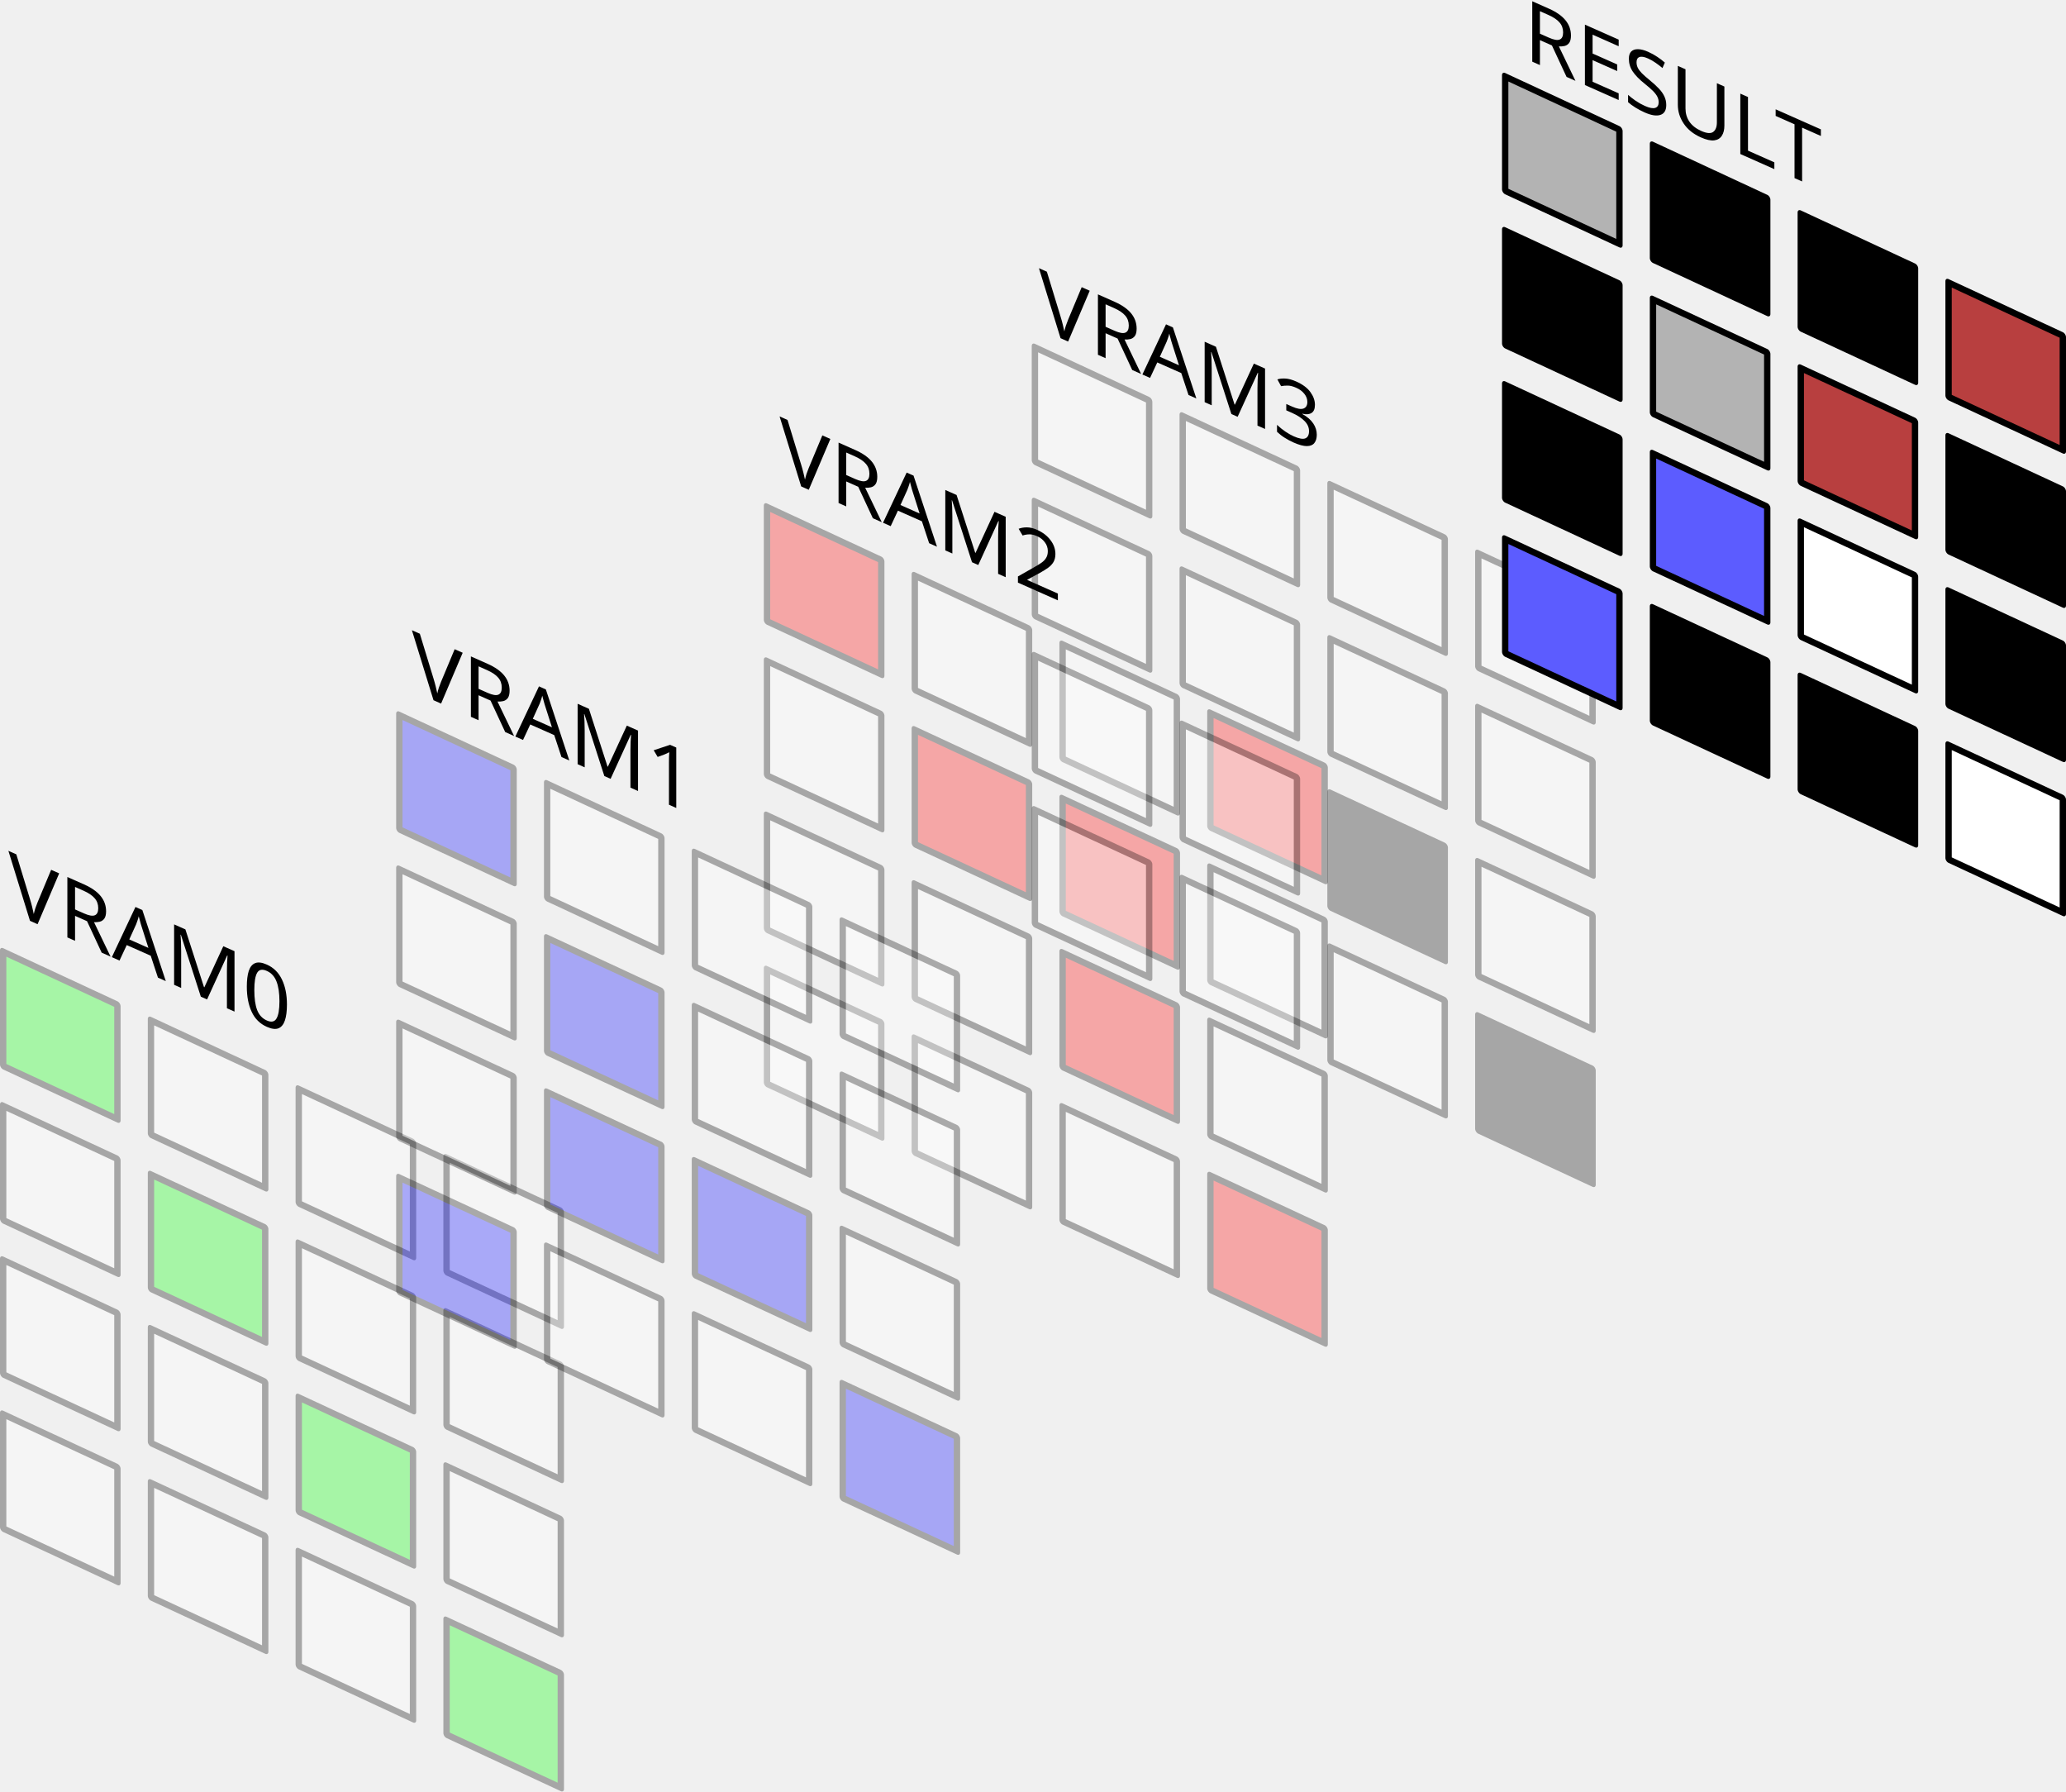
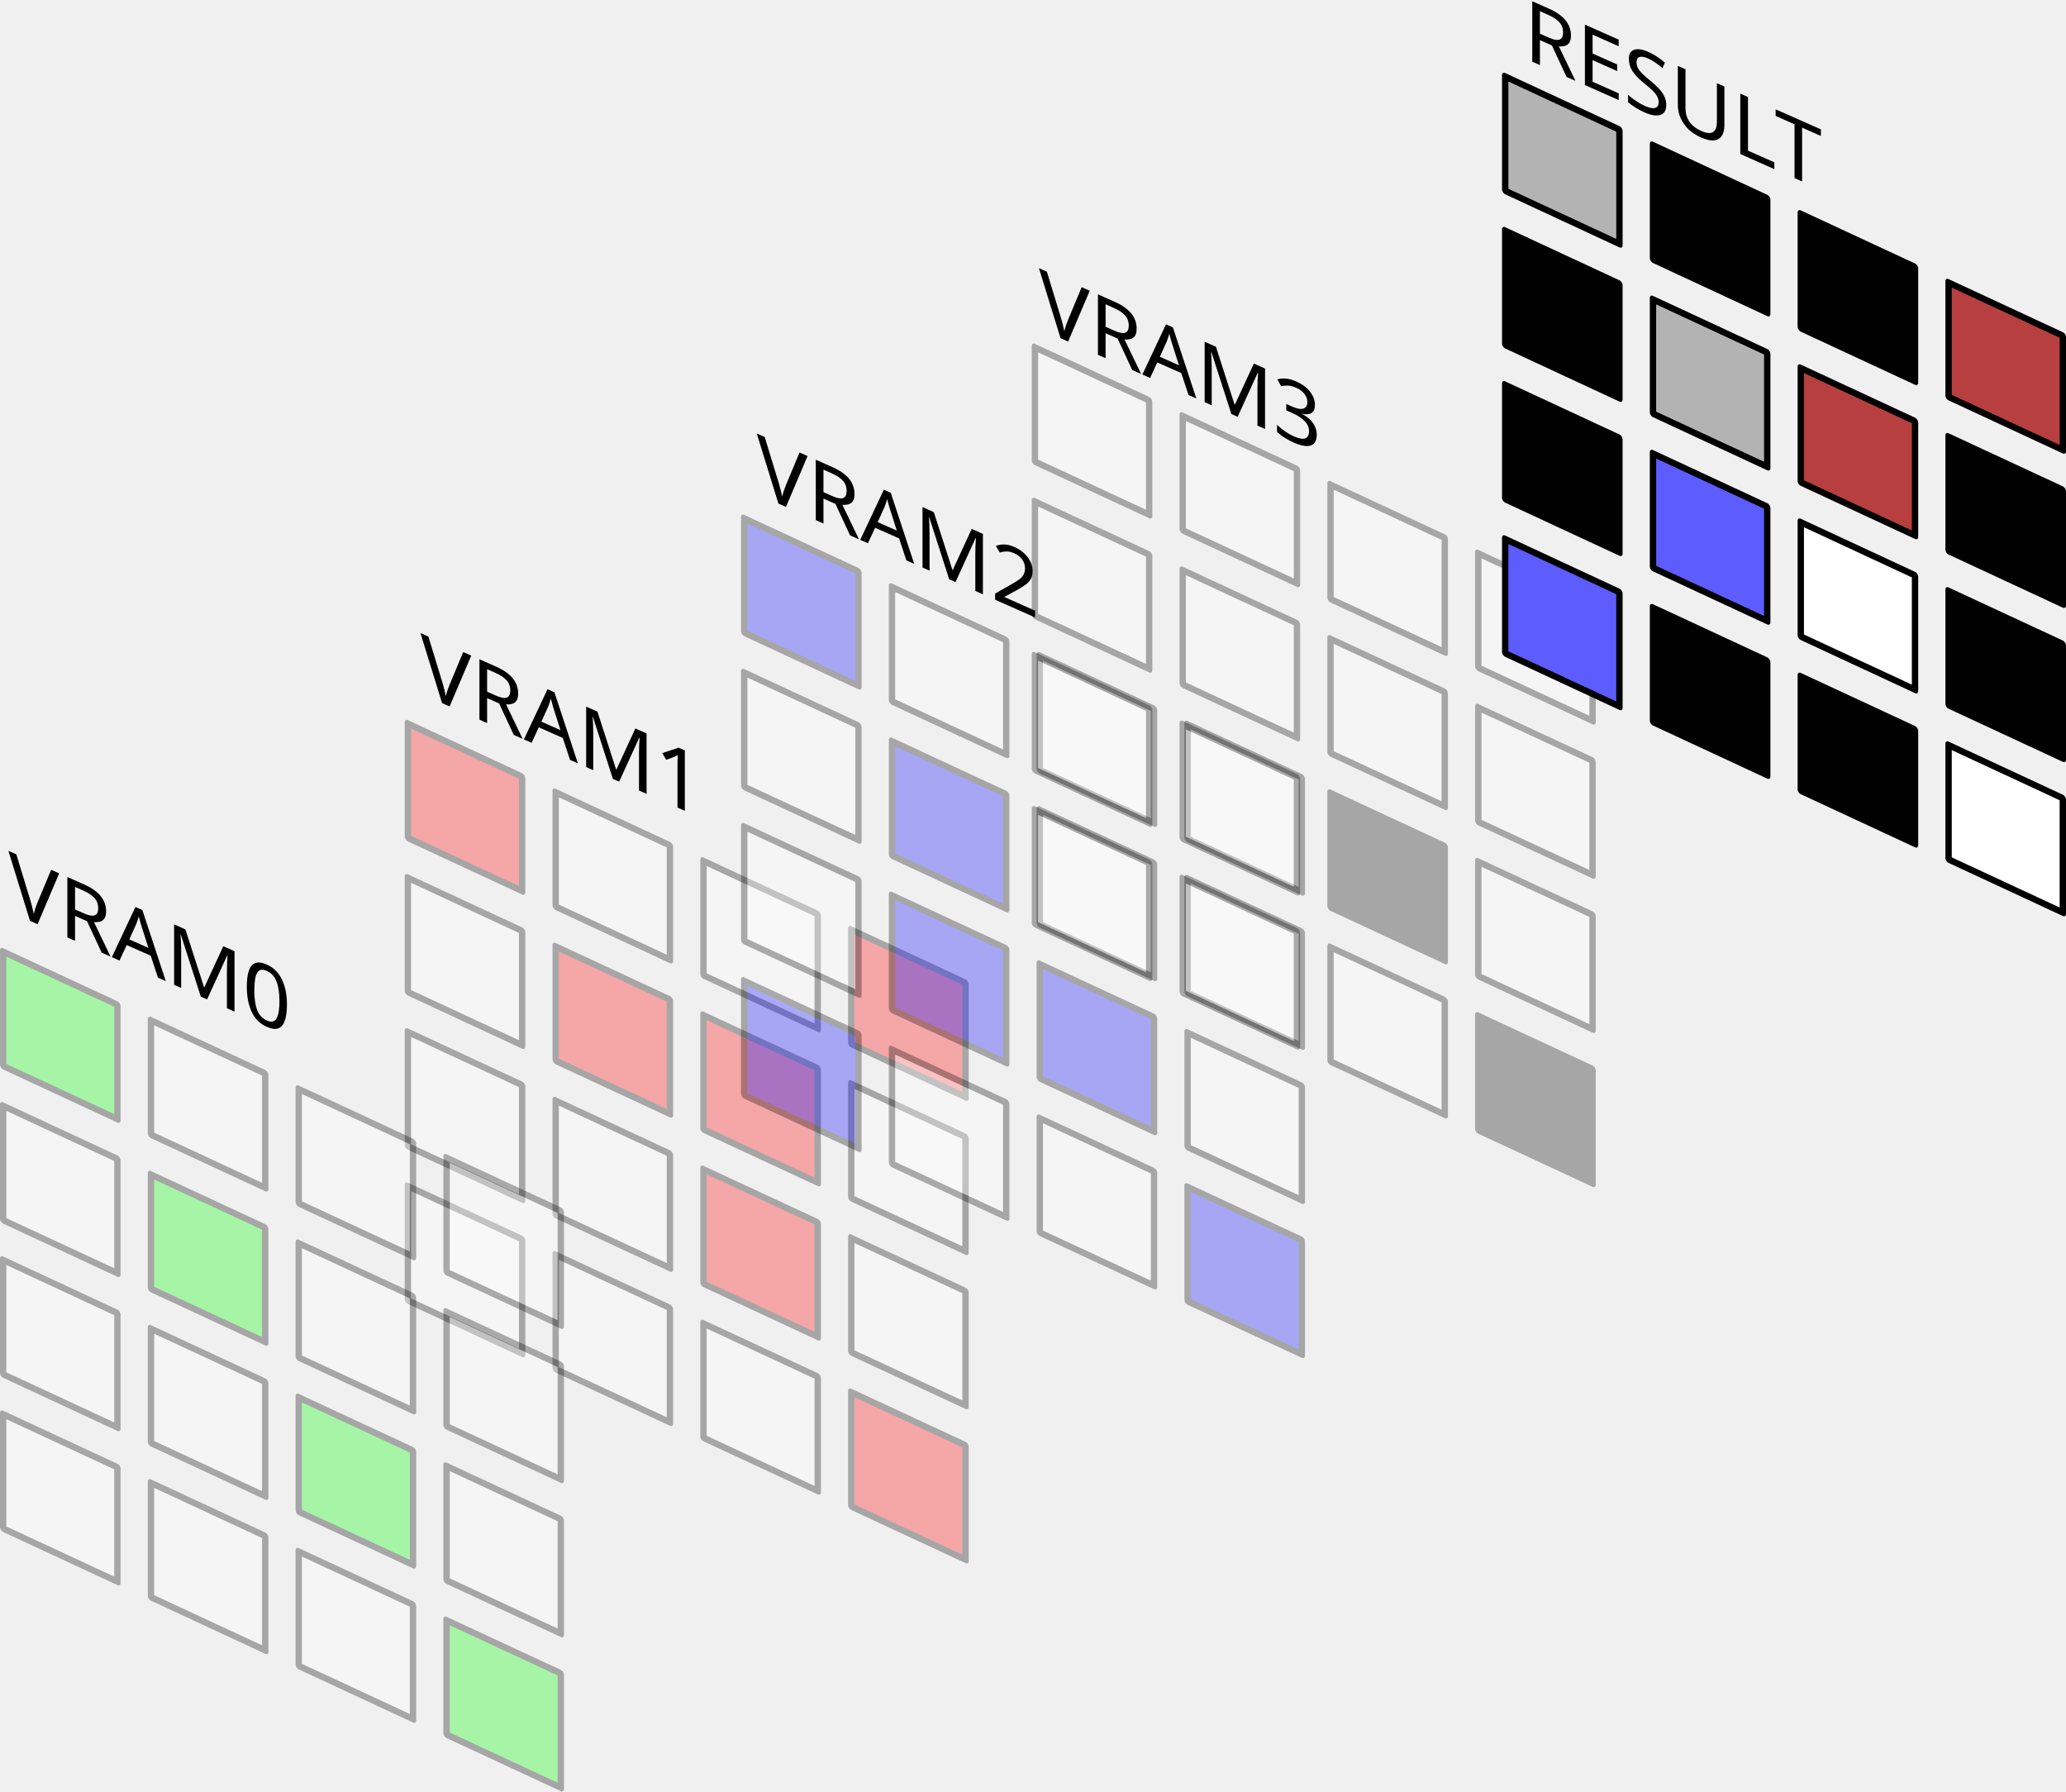
<svg xmlns="http://www.w3.org/2000/svg" width="103.327mm" height="89.578mm" viewBox="0 0 366.119 317.402" id="svg4459" version="1.1">
  <defs id="defs4461" />
  <g id="layer1" transform="translate(-161.1501,-243.4982)">
-     <g id="g5510" style="opacity:0.309;fill:#ffffff;stroke:#000000" transform="translate(-25.25381,42.93149)">
+     <g id="g5510" style="opacity:0.309;fill:#ffffff;stroke:#000000" transform="translate(-88.89342,81.31728)">
      <rect transform="matrix(0.9068757,0.4213981,0,1,0,0)" y="140.617" x="355.425" height="20.246" width="22.325" id="rect4136-5" style="opacity:1;fill:#ff0000;fill-opacity:1;stroke:#000000;stroke-width:1.24;stroke-linecap:square;stroke-linejoin:round;stroke-miterlimit:4;stroke-dasharray:none;stroke-dashoffset:0;stroke-opacity:1" />
      <rect transform="matrix(0.9068757,0.4213981,0,1,0,0)" y="140.617" x="384.306" height="20.246" width="22.325" id="rect4136-3-03" style="opacity:1;fill:#ffffff;fill-opacity:1;stroke:#000000;stroke-width:1.24;stroke-linecap:square;stroke-linejoin:round;stroke-miterlimit:4;stroke-dasharray:none;stroke-dashoffset:0;stroke-opacity:1" />
      <rect transform="matrix(0.9068757,0.4213981,0,1,0,0)" y="140.617" x="413.186" height="20.246" width="22.325" id="rect4136-6-6" style="opacity:1;fill:#ffffff;fill-opacity:1;stroke:#000000;stroke-width:1.24;stroke-linecap:square;stroke-linejoin:round;stroke-miterlimit:4;stroke-dasharray:none;stroke-dashoffset:0;stroke-opacity:1" />
      <rect transform="matrix(0.9068757,0.4213981,0,1,0,0)" y="140.617" x="442.067" height="20.246" width="22.325" id="rect4136-7-1" style="opacity:1;fill:#ff0000;fill-opacity:1;stroke:#000000;stroke-width:1.24;stroke-linecap:square;stroke-linejoin:round;stroke-miterlimit:4;stroke-dasharray:none;stroke-dashoffset:0;stroke-opacity:1" />
      <rect transform="matrix(0.9068757,0.4213981,0,1,0,0)" y="167.933" x="355.425" height="20.246" width="22.325" id="rect4136-9-3" style="opacity:1;fill:#ffffff;fill-opacity:1;stroke:#000000;stroke-width:1.24;stroke-linecap:square;stroke-linejoin:round;stroke-miterlimit:4;stroke-dasharray:none;stroke-dashoffset:0;stroke-opacity:1" />
      <rect transform="matrix(0.9068757,0.4213981,0,1,0,0)" y="167.933" x="384.306" height="20.246" width="22.325" id="rect4136-3-1-2" style="opacity:1;fill:#ff0000;fill-opacity:1;stroke:#000000;stroke-width:1.24;stroke-linecap:square;stroke-linejoin:round;stroke-miterlimit:4;stroke-dasharray:none;stroke-dashoffset:0;stroke-opacity:1" />
      <rect transform="matrix(0.9068757,0.4213981,0,1,0,0)" y="167.933" x="413.186" height="20.246" width="22.325" id="rect4136-6-2-0" style="opacity:1;fill:#ff0000;fill-opacity:1;stroke:#000000;stroke-width:1.24;stroke-linecap:square;stroke-linejoin:round;stroke-miterlimit:4;stroke-dasharray:none;stroke-dashoffset:0;stroke-opacity:1" />
      <rect transform="matrix(0.9068757,0.4213981,0,1,0,0)" y="167.933" x="442.067" height="20.246" width="22.325" id="rect4136-7-7-6" style="opacity:1;fill:#ffffff;fill-opacity:1;stroke:#000000;stroke-width:1.24;stroke-linecap:square;stroke-linejoin:round;stroke-miterlimit:4;stroke-dasharray:none;stroke-dashoffset:0;stroke-opacity:1" />
      <rect transform="matrix(0.9068757,0.4213981,0,1,0,0)" y="195.249" x="355.425" height="20.246" width="22.325" id="rect4136-9-9-5" style="opacity:1;fill:#ffffff;fill-opacity:1;stroke:#000000;stroke-width:1.24;stroke-linecap:square;stroke-linejoin:round;stroke-miterlimit:4;stroke-dasharray:none;stroke-dashoffset:0;stroke-opacity:1" />
      <rect transform="matrix(0.9068757,0.4213981,0,1,0,0)" y="195.249" x="384.306" height="20.246" width="22.325" id="rect4136-3-1-3-5" style="opacity:1;fill:#ffffff;fill-opacity:1;stroke:#000000;stroke-width:1.24;stroke-linecap:square;stroke-linejoin:round;stroke-miterlimit:4;stroke-dasharray:none;stroke-dashoffset:0;stroke-opacity:1" />
      <rect transform="matrix(0.9068757,0.4213981,0,1,0,0)" y="195.249" x="413.186" height="20.246" width="22.325" id="rect4136-6-2-6-4" style="opacity:1;fill:#ff0000;fill-opacity:1;stroke:#000000;stroke-width:1.24;stroke-linecap:square;stroke-linejoin:round;stroke-miterlimit:4;stroke-dasharray:none;stroke-dashoffset:0;stroke-opacity:1" />
      <rect transform="matrix(0.9068757,0.4213981,0,1,0,0)" y="195.249" x="442.067" height="20.246" width="22.325" id="rect4136-7-7-0-7" style="opacity:1;fill:#ffffff;fill-opacity:1;stroke:#000000;stroke-width:1.24;stroke-linecap:square;stroke-linejoin:round;stroke-miterlimit:4;stroke-dasharray:none;stroke-dashoffset:0;stroke-opacity:1" />
      <rect transform="matrix(0.9068757,0.4213981,0,1,0,0)" y="222.564" x="355.425" height="20.246" width="22.325" id="rect4136-9-2-5" style="opacity:1;fill:#ffffff;fill-opacity:1;stroke:#000000;stroke-width:1.24;stroke-linecap:square;stroke-linejoin:round;stroke-miterlimit:4;stroke-dasharray:none;stroke-dashoffset:0;stroke-opacity:1" />
      <rect transform="matrix(0.9068757,0.4213981,0,1,0,0)" y="222.564" x="384.306" height="20.246" width="22.325" id="rect4136-3-1-6-6" style="opacity:1;fill:#ffffff;fill-opacity:1;stroke:#000000;stroke-width:1.24;stroke-linecap:square;stroke-linejoin:round;stroke-miterlimit:4;stroke-dasharray:none;stroke-dashoffset:0;stroke-opacity:1" />
      <rect transform="matrix(0.9068757,0.4213981,0,1,0,0)" y="222.564" x="413.186" height="20.246" width="22.325" id="rect4136-6-2-1-9" style="opacity:1;fill:#ffffff;fill-opacity:1;stroke:#000000;stroke-width:1.24;stroke-linecap:square;stroke-linejoin:round;stroke-miterlimit:4;stroke-dasharray:none;stroke-dashoffset:0;stroke-opacity:1" />
      <rect transform="matrix(0.9068757,0.4213981,0,1,0,0)" y="222.564" x="442.067" height="20.246" width="22.325" id="rect4136-7-7-8-3" style="opacity:1;fill:#ff0000;fill-opacity:1;stroke:#000000;stroke-width:1.24;stroke-linecap:square;stroke-linejoin:round;stroke-miterlimit:4;stroke-dasharray:none;stroke-dashoffset:0;stroke-opacity:1" />
    </g>
    <g id="g5510-1" style="opacity:0.309;fill:#ffffff;stroke:#000000" transform="translate(-160.6143,121.7234)">
      <rect transform="matrix(0.9068757,0.4213981,0,1,0,0)" y="140.617" x="355.425" height="20.246" width="22.325" id="rect4136-5-1" style="opacity:1;fill:#00ff00;fill-opacity:1;stroke:#000000;stroke-width:1.24;stroke-linecap:square;stroke-linejoin:round;stroke-miterlimit:4;stroke-dasharray:none;stroke-dashoffset:0;stroke-opacity:1" />
      <rect transform="matrix(0.9068757,0.4213981,0,1,0,0)" y="140.617" x="384.306" height="20.246" width="22.325" id="rect4136-3-03-5" style="opacity:1;fill:#ffffff;fill-opacity:1;stroke:#000000;stroke-width:1.24;stroke-linecap:square;stroke-linejoin:round;stroke-miterlimit:4;stroke-dasharray:none;stroke-dashoffset:0;stroke-opacity:1" />
      <rect transform="matrix(0.9068757,0.4213981,0,1,0,0)" y="140.617" x="413.186" height="20.246" width="22.325" id="rect4136-6-6-9" style="opacity:1;fill:#ffffff;fill-opacity:1;stroke:#000000;stroke-width:1.24;stroke-linecap:square;stroke-linejoin:round;stroke-miterlimit:4;stroke-dasharray:none;stroke-dashoffset:0;stroke-opacity:1" />
      <rect transform="matrix(0.9068757,0.4213981,0,1,0,0)" y="140.617" x="442.067" height="20.246" width="22.325" id="rect4136-7-1-8" style="opacity:1;fill:#ffffff;fill-opacity:1;stroke:#000000;stroke-width:1.24;stroke-linecap:square;stroke-linejoin:round;stroke-miterlimit:4;stroke-dasharray:none;stroke-dashoffset:0;stroke-opacity:1" />
      <rect transform="matrix(0.9068757,0.4213981,0,1,0,0)" y="167.933" x="355.425" height="20.246" width="22.325" id="rect4136-9-3-4" style="opacity:1;fill:#ffffff;fill-opacity:1;stroke:#000000;stroke-width:1.24;stroke-linecap:square;stroke-linejoin:round;stroke-miterlimit:4;stroke-dasharray:none;stroke-dashoffset:0;stroke-opacity:1" />
      <rect transform="matrix(0.9068757,0.4213981,0,1,0,0)" y="167.933" x="384.306" height="20.246" width="22.325" id="rect4136-3-1-2-8" style="opacity:1;fill:#00ff00;fill-opacity:1;stroke:#000000;stroke-width:1.24;stroke-linecap:square;stroke-linejoin:round;stroke-miterlimit:4;stroke-dasharray:none;stroke-dashoffset:0;stroke-opacity:1" />
      <rect transform="matrix(0.9068757,0.4213981,0,1,0,0)" y="167.933" x="413.186" height="20.246" width="22.325" id="rect4136-6-2-0-1" style="opacity:1;fill:#ffffff;fill-opacity:1;stroke:#000000;stroke-width:1.24;stroke-linecap:square;stroke-linejoin:round;stroke-miterlimit:4;stroke-dasharray:none;stroke-dashoffset:0;stroke-opacity:1" />
      <rect transform="matrix(0.9068757,0.4213981,0,1,0,0)" y="167.933" x="442.067" height="20.246" width="22.325" id="rect4136-7-7-6-0" style="opacity:1;fill:#ffffff;fill-opacity:1;stroke:#000000;stroke-width:1.24;stroke-linecap:square;stroke-linejoin:round;stroke-miterlimit:4;stroke-dasharray:none;stroke-dashoffset:0;stroke-opacity:1" />
      <rect transform="matrix(0.9068757,0.4213981,0,1,0,0)" y="195.249" x="355.425" height="20.246" width="22.325" id="rect4136-9-9-5-3" style="opacity:1;fill:#ffffff;fill-opacity:1;stroke:#000000;stroke-width:1.24;stroke-linecap:square;stroke-linejoin:round;stroke-miterlimit:4;stroke-dasharray:none;stroke-dashoffset:0;stroke-opacity:1" />
      <rect transform="matrix(0.9068757,0.4213981,0,1,0,0)" y="195.249" x="384.306" height="20.246" width="22.325" id="rect4136-3-1-3-5-0" style="opacity:1;fill:#ffffff;fill-opacity:1;stroke:#000000;stroke-width:1.24;stroke-linecap:square;stroke-linejoin:round;stroke-miterlimit:4;stroke-dasharray:none;stroke-dashoffset:0;stroke-opacity:1" />
      <rect transform="matrix(0.9068757,0.4213981,0,1,0,0)" y="195.249" x="413.186" height="20.246" width="22.325" id="rect4136-6-2-6-4-4" style="opacity:1;fill:#00ff00;fill-opacity:1;stroke:#000000;stroke-width:1.24;stroke-linecap:square;stroke-linejoin:round;stroke-miterlimit:4;stroke-dasharray:none;stroke-dashoffset:0;stroke-opacity:1" />
      <rect transform="matrix(0.9068757,0.4213981,0,1,0,0)" y="195.249" x="442.067" height="20.246" width="22.325" id="rect4136-7-7-0-7-4" style="opacity:1;fill:#ffffff;fill-opacity:1;stroke:#000000;stroke-width:1.24;stroke-linecap:square;stroke-linejoin:round;stroke-miterlimit:4;stroke-dasharray:none;stroke-dashoffset:0;stroke-opacity:1" />
      <rect transform="matrix(0.9068757,0.4213981,0,1,0,0)" y="222.564" x="355.425" height="20.246" width="22.325" id="rect4136-9-2-5-4" style="opacity:1;fill:#ffffff;fill-opacity:1;stroke:#000000;stroke-width:1.24;stroke-linecap:square;stroke-linejoin:round;stroke-miterlimit:4;stroke-dasharray:none;stroke-dashoffset:0;stroke-opacity:1" />
      <rect transform="matrix(0.9068757,0.4213981,0,1,0,0)" y="222.564" x="384.306" height="20.246" width="22.325" id="rect4136-3-1-6-6-4" style="opacity:1;fill:#ffffff;fill-opacity:1;stroke:#000000;stroke-width:1.24;stroke-linecap:square;stroke-linejoin:round;stroke-miterlimit:4;stroke-dasharray:none;stroke-dashoffset:0;stroke-opacity:1" />
      <rect transform="matrix(0.9068757,0.4213981,0,1,0,0)" y="222.564" x="413.186" height="20.246" width="22.325" id="rect4136-6-2-1-9-7" style="opacity:1;fill:#ffffff;fill-opacity:1;stroke:#000000;stroke-width:1.24;stroke-linecap:square;stroke-linejoin:round;stroke-miterlimit:4;stroke-dasharray:none;stroke-dashoffset:0;stroke-opacity:1" />
      <rect transform="matrix(0.9068757,0.4213981,0,1,0,0)" y="222.564" x="442.067" height="20.246" width="22.325" id="rect4136-7-7-8-3-63" style="opacity:1;fill:#00ff00;fill-opacity:1;stroke:#000000;stroke-width:1.24;stroke-linecap:square;stroke-linejoin:round;stroke-miterlimit:4;stroke-dasharray:none;stroke-dashoffset:0;stroke-opacity:1" />
    </g>
-     <g id="g5510-17" style="opacity:0.309;fill:#ffffff;stroke:#000000" transform="translate(-90.40866,79.80205)">
+     <g id="g5510-17" style="opacity:0.309;fill:#ffffff;stroke:#000000" transform="translate(-29.29444,44.95179)">
      <rect transform="matrix(0.9068757,0.4213981,0,1,0,0)" y="140.617" x="355.425" height="20.246" width="22.325" id="rect4136-5-5" style="opacity:1;fill:#0000ff;fill-opacity:1;stroke:#000000;stroke-width:1.24;stroke-linecap:square;stroke-linejoin:round;stroke-miterlimit:4;stroke-dasharray:none;stroke-dashoffset:0;stroke-opacity:1" />
      <rect transform="matrix(0.9068757,0.4213981,0,1,0,0)" y="140.617" x="384.306" height="20.246" width="22.325" id="rect4136-3-03-9" style="opacity:1;fill:#ffffff;fill-opacity:1;stroke:#000000;stroke-width:1.24;stroke-linecap:square;stroke-linejoin:round;stroke-miterlimit:4;stroke-dasharray:none;stroke-dashoffset:0;stroke-opacity:1" />
      <rect transform="matrix(0.9068757,0.4213981,0,1,0,0)" y="140.617" x="413.186" height="20.246" width="22.325" id="rect4136-6-6-6" style="opacity:1;fill:#ffffff;fill-opacity:1;stroke:#000000;stroke-width:1.24;stroke-linecap:square;stroke-linejoin:round;stroke-miterlimit:4;stroke-dasharray:none;stroke-dashoffset:0;stroke-opacity:1" />
      <rect transform="matrix(0.9068757,0.4213981,0,1,0,0)" y="140.617" x="442.067" height="20.246" width="22.325" id="rect4136-7-1-2" style="opacity:1;fill:#ffffff;fill-opacity:1;stroke:#000000;stroke-width:1.24;stroke-linecap:square;stroke-linejoin:round;stroke-miterlimit:4;stroke-dasharray:none;stroke-dashoffset:0;stroke-opacity:1" />
      <rect transform="matrix(0.9068757,0.4213981,0,1,0,0)" y="167.933" x="355.425" height="20.246" width="22.325" id="rect4136-9-3-1" style="opacity:1;fill:#ffffff;fill-opacity:1;stroke:#000000;stroke-width:1.24;stroke-linecap:square;stroke-linejoin:round;stroke-miterlimit:4;stroke-dasharray:none;stroke-dashoffset:0;stroke-opacity:1" />
      <rect transform="matrix(0.9068757,0.4213981,0,1,0,0)" y="167.933" x="384.306" height="20.246" width="22.325" id="rect4136-3-1-2-7" style="opacity:1;fill:#0000ff;fill-opacity:1;stroke:#000000;stroke-width:1.24;stroke-linecap:square;stroke-linejoin:round;stroke-miterlimit:4;stroke-dasharray:none;stroke-dashoffset:0;stroke-opacity:1" />
      <rect transform="matrix(0.9068757,0.4213981,0,1,0,0)" y="167.933" x="413.186" height="20.246" width="22.325" id="rect4136-6-2-0-85" style="opacity:1;fill:#ffffff;fill-opacity:1;stroke:#000000;stroke-width:1.24;stroke-linecap:square;stroke-linejoin:round;stroke-miterlimit:4;stroke-dasharray:none;stroke-dashoffset:0;stroke-opacity:1" />
      <rect transform="matrix(0.9068757,0.4213981,0,1,0,0)" y="167.933" x="442.067" height="20.246" width="22.325" id="rect4136-7-7-6-74" style="opacity:1;fill:#ffffff;fill-opacity:1;stroke:#000000;stroke-width:1.24;stroke-linecap:square;stroke-linejoin:round;stroke-miterlimit:4;stroke-dasharray:none;stroke-dashoffset:0;stroke-opacity:1" />
      <rect transform="matrix(0.9068757,0.4213981,0,1,0,0)" y="195.249" x="355.425" height="20.246" width="22.325" id="rect4136-9-9-5-1" style="opacity:1;fill:#ffffff;fill-opacity:1;stroke:#000000;stroke-width:1.24;stroke-linecap:square;stroke-linejoin:round;stroke-miterlimit:4;stroke-dasharray:none;stroke-dashoffset:0;stroke-opacity:1" />
      <rect transform="matrix(0.9068757,0.4213981,0,1,0,0)" y="195.249" x="384.306" height="20.246" width="22.325" id="rect4136-3-1-3-5-8" style="opacity:1;fill:#0000ff;fill-opacity:1;stroke:#000000;stroke-width:1.24;stroke-linecap:square;stroke-linejoin:round;stroke-miterlimit:4;stroke-dasharray:none;stroke-dashoffset:0;stroke-opacity:1" />
      <rect transform="matrix(0.9068757,0.4213981,0,1,0,0)" y="195.249" x="413.186" height="20.246" width="22.325" id="rect4136-6-2-6-4-5" style="opacity:1;fill:#0000ff;fill-opacity:1;stroke:#000000;stroke-width:1.24;stroke-linecap:square;stroke-linejoin:round;stroke-miterlimit:4;stroke-dasharray:none;stroke-dashoffset:0;stroke-opacity:1" />
      <rect transform="matrix(0.9068757,0.4213981,0,1,0,0)" y="195.249" x="442.067" height="20.246" width="22.325" id="rect4136-7-7-0-7-9" style="opacity:1;fill:#ffffff;fill-opacity:1;stroke:#000000;stroke-width:1.24;stroke-linecap:square;stroke-linejoin:round;stroke-miterlimit:4;stroke-dasharray:none;stroke-dashoffset:0;stroke-opacity:1" />
      <rect transform="matrix(0.9068757,0.4213981,0,1,0,0)" y="222.564" x="355.425" height="20.246" width="22.325" id="rect4136-9-2-5-7" style="opacity:1;fill:#0000ff;fill-opacity:1;stroke:#000000;stroke-width:1.24;stroke-linecap:square;stroke-linejoin:round;stroke-miterlimit:4;stroke-dasharray:none;stroke-dashoffset:0;stroke-opacity:1" />
      <rect transform="matrix(0.9068757,0.4213981,0,1,0,0)" y="222.564" x="384.306" height="20.246" width="22.325" id="rect4136-3-1-6-6-5" style="opacity:1;fill:#ffffff;fill-opacity:1;stroke:#000000;stroke-width:1.24;stroke-linecap:square;stroke-linejoin:round;stroke-miterlimit:4;stroke-dasharray:none;stroke-dashoffset:0;stroke-opacity:1" />
      <rect transform="matrix(0.9068757,0.4213981,0,1,0,0)" y="222.564" x="413.186" height="20.246" width="22.325" id="rect4136-6-2-1-9-3" style="opacity:1;fill:#ffffff;fill-opacity:1;stroke:#000000;stroke-width:1.24;stroke-linecap:square;stroke-linejoin:round;stroke-miterlimit:4;stroke-dasharray:none;stroke-dashoffset:0;stroke-opacity:1" />
      <rect transform="matrix(0.9068757,0.4213981,0,1,0,0)" y="222.564" x="442.067" height="20.246" width="22.325" id="rect4136-7-7-8-3-8" style="opacity:1;fill:#0000ff;fill-opacity:1;stroke:#000000;stroke-width:1.24;stroke-linecap:square;stroke-linejoin:round;stroke-miterlimit:4;stroke-dasharray:none;stroke-dashoffset:0;stroke-opacity:1" />
    </g>
    <g id="g5510-17-8" style="opacity:0.309;fill:#ffffff;stroke:#000000" transform="translate(22.22334,14.64721)">
      <rect transform="matrix(0.9068757,0.4213981,0,1,0,0)" y="140.617" x="355.425" height="20.246" width="22.325" id="rect4136-5-5-3" style="opacity:1;fill:#ffffff;fill-opacity:1;stroke:#000000;stroke-width:1.24;stroke-linecap:square;stroke-linejoin:round;stroke-miterlimit:4;stroke-dasharray:none;stroke-dashoffset:0;stroke-opacity:1" />
      <rect transform="matrix(0.9068757,0.4213981,0,1,0,0)" y="140.617" x="384.306" height="20.246" width="22.325" id="rect4136-3-03-9-1" style="opacity:1;fill:#ffffff;fill-opacity:1;stroke:#000000;stroke-width:1.24;stroke-linecap:square;stroke-linejoin:round;stroke-miterlimit:4;stroke-dasharray:none;stroke-dashoffset:0;stroke-opacity:1" />
      <rect transform="matrix(0.9068757,0.4213981,0,1,0,0)" y="140.617" x="413.186" height="20.246" width="22.325" id="rect4136-6-6-6-8" style="opacity:1;fill:#ffffff;fill-opacity:1;stroke:#000000;stroke-width:1.24;stroke-linecap:square;stroke-linejoin:round;stroke-miterlimit:4;stroke-dasharray:none;stroke-dashoffset:0;stroke-opacity:1" />
      <rect transform="matrix(0.9068757,0.4213981,0,1,0,0)" y="140.617" x="442.067" height="20.246" width="22.325" id="rect4136-7-1-2-9" style="opacity:1;fill:#ffffff;fill-opacity:1;stroke:#000000;stroke-width:1.24;stroke-linecap:square;stroke-linejoin:round;stroke-miterlimit:4;stroke-dasharray:none;stroke-dashoffset:0;stroke-opacity:1" />
      <rect transform="matrix(0.9068757,0.4213981,0,1,0,0)" y="167.933" x="355.425" height="20.246" width="22.325" id="rect4136-9-3-1-6" style="opacity:1;fill:#ffffff;fill-opacity:1;stroke:#000000;stroke-width:1.24;stroke-linecap:square;stroke-linejoin:round;stroke-miterlimit:4;stroke-dasharray:none;stroke-dashoffset:0;stroke-opacity:1" />
      <rect transform="matrix(0.9068757,0.4213981,0,1,0,0)" y="167.933" x="384.306" height="20.246" width="22.325" id="rect4136-3-1-2-7-4" style="opacity:1;fill:#ffffff;fill-opacity:1;stroke:#000000;stroke-width:1.24;stroke-linecap:square;stroke-linejoin:round;stroke-miterlimit:4;stroke-dasharray:none;stroke-dashoffset:0;stroke-opacity:1" />
      <rect transform="matrix(0.9068757,0.4213981,0,1,0,0)" y="167.933" x="413.186" height="20.246" width="22.325" id="rect4136-6-2-0-85-3" style="opacity:1;fill:#ffffff;fill-opacity:1;stroke:#000000;stroke-width:1.24;stroke-linecap:square;stroke-linejoin:round;stroke-miterlimit:4;stroke-dasharray:none;stroke-dashoffset:0;stroke-opacity:1" />
      <rect transform="matrix(0.9068757,0.4213981,0,1,0,0)" y="167.933" x="442.067" height="20.246" width="22.325" id="rect4136-7-7-6-74-3" style="opacity:1;fill:#ffffff;fill-opacity:1;stroke:#000000;stroke-width:1.24;stroke-linecap:square;stroke-linejoin:round;stroke-miterlimit:4;stroke-dasharray:none;stroke-dashoffset:0;stroke-opacity:1" />
      <rect transform="matrix(0.9068757,0.4213981,0,1,0,0)" y="195.249" x="355.425" height="20.246" width="22.325" id="rect4136-9-9-5-1-3" style="opacity:1;fill:#ffffff;fill-opacity:1;stroke:#000000;stroke-width:1.24;stroke-linecap:square;stroke-linejoin:round;stroke-miterlimit:4;stroke-dasharray:none;stroke-dashoffset:0;stroke-opacity:1" />
      <rect transform="matrix(0.9068757,0.4213981,0,1,0,0)" y="195.249" x="384.306" height="20.246" width="22.325" id="rect4136-3-1-3-5-8-8" style="opacity:1;fill:#ffffff;fill-opacity:1;stroke:#000000;stroke-width:1.24;stroke-linecap:square;stroke-linejoin:round;stroke-miterlimit:4;stroke-dasharray:none;stroke-dashoffset:0;stroke-opacity:1" />
      <rect transform="matrix(0.9068757,0.4213981,0,1,0,0)" y="195.249" x="413.186" height="20.246" width="22.325" id="rect4136-6-2-6-4-5-6" style="opacity:1;fill:#000000;fill-opacity:1;stroke:#000000;stroke-width:1.24;stroke-linecap:square;stroke-linejoin:round;stroke-miterlimit:4;stroke-dasharray:none;stroke-dashoffset:0;stroke-opacity:1" />
      <rect transform="matrix(0.9068757,0.4213981,0,1,0,0)" y="195.249" x="442.067" height="20.246" width="22.325" id="rect4136-7-7-0-7-9-0" style="opacity:1;fill:#ffffff;fill-opacity:1;stroke:#000000;stroke-width:1.24;stroke-linecap:square;stroke-linejoin:round;stroke-miterlimit:4;stroke-dasharray:none;stroke-dashoffset:0;stroke-opacity:1" />
      <rect transform="matrix(0.9068757,0.4213981,0,1,0,0)" y="222.564" x="355.425" height="20.246" width="22.325" id="rect4136-9-2-5-7-4" style="opacity:1;fill:#ffffff;fill-opacity:1;stroke:#000000;stroke-width:1.24;stroke-linecap:square;stroke-linejoin:round;stroke-miterlimit:4;stroke-dasharray:none;stroke-dashoffset:0;stroke-opacity:1" />
      <rect transform="matrix(0.9068757,0.4213981,0,1,0,0)" y="222.564" x="384.306" height="20.246" width="22.325" id="rect4136-3-1-6-6-5-8" style="opacity:1;fill:#ffffff;fill-opacity:1;stroke:#000000;stroke-width:1.24;stroke-linecap:square;stroke-linejoin:round;stroke-miterlimit:4;stroke-dasharray:none;stroke-dashoffset:0;stroke-opacity:1" />
      <rect transform="matrix(0.9068757,0.4213981,0,1,0,0)" y="222.564" x="413.186" height="20.246" width="22.325" id="rect4136-6-2-1-9-3-8" style="opacity:1;fill:#ffffff;fill-opacity:1;stroke:#000000;stroke-width:1.24;stroke-linecap:square;stroke-linejoin:round;stroke-miterlimit:4;stroke-dasharray:none;stroke-dashoffset:0;stroke-opacity:1" />
      <rect transform="matrix(0.9068757,0.4213981,0,1,0,0)" y="222.564" x="442.067" height="20.246" width="22.325" id="rect4136-7-7-8-3-8-8" style="opacity:1;fill:#000000;fill-opacity:1;stroke:#000000;stroke-width:1.24;stroke-linecap:square;stroke-linejoin:round;stroke-miterlimit:4;stroke-dasharray:none;stroke-dashoffset:0;stroke-opacity:1" />
    </g>
    <g id="g5510-17-8-9" style="opacity:1;fill:#000000;stroke:#000000" transform="translate(105.5609,-33.33504)">
      <rect transform="matrix(0.9068757,0.4213981,0,1,0,0)" y="140.617" x="355.425" height="20.246" width="22.325" id="rect4136-5-5-3-7" style="opacity:1;fill:#b3b3b3;fill-opacity:1;stroke:#000000;stroke-width:1.24;stroke-linecap:square;stroke-linejoin:round;stroke-miterlimit:4;stroke-dasharray:none;stroke-dashoffset:0;stroke-opacity:1" />
      <rect transform="matrix(0.9068757,0.4213981,0,1,0,0)" y="140.617" x="384.306" height="20.246" width="22.325" id="rect4136-3-03-9-1-7" style="opacity:1;fill:#000000;fill-opacity:1;stroke:#000000;stroke-width:1.24;stroke-linecap:square;stroke-linejoin:round;stroke-miterlimit:4;stroke-dasharray:none;stroke-dashoffset:0;stroke-opacity:1" />
      <rect transform="matrix(0.9068757,0.4213981,0,1,0,0)" y="140.617" x="413.186" height="20.246" width="22.325" id="rect4136-6-6-6-8-6" style="opacity:1;fill:#000000;fill-opacity:1;stroke:#000000;stroke-width:1.24;stroke-linecap:square;stroke-linejoin:round;stroke-miterlimit:4;stroke-dasharray:none;stroke-dashoffset:0;stroke-opacity:1" />
      <rect transform="matrix(0.9068757,0.4213981,0,1,0,0)" y="140.617" x="442.067" height="20.246" width="22.325" id="rect4136-7-1-2-9-4" style="opacity:1;fill:#b83f3f;fill-opacity:1;stroke:#000000;stroke-width:1.24;stroke-linecap:square;stroke-linejoin:round;stroke-miterlimit:4;stroke-dasharray:none;stroke-dashoffset:0;stroke-opacity:1" />
      <rect transform="matrix(0.9068757,0.4213981,0,1,0,0)" y="167.933" x="355.425" height="20.246" width="22.325" id="rect4136-9-3-1-6-3" style="opacity:1;fill:#000000;fill-opacity:1;stroke:#000000;stroke-width:1.24;stroke-linecap:square;stroke-linejoin:round;stroke-miterlimit:4;stroke-dasharray:none;stroke-dashoffset:0;stroke-opacity:1" />
      <rect transform="matrix(0.9068757,0.4213981,0,1,0,0)" y="167.933" x="384.306" height="20.246" width="22.325" id="rect4136-3-1-2-7-4-0" style="opacity:1;fill:#b3b3b3;fill-opacity:1;stroke:#000000;stroke-width:1.24;stroke-linecap:square;stroke-linejoin:round;stroke-miterlimit:4;stroke-dasharray:none;stroke-dashoffset:0;stroke-opacity:1" />
      <rect transform="matrix(0.9068757,0.4213981,0,1,0,0)" y="167.933" x="413.186" height="20.246" width="22.325" id="rect4136-6-2-0-85-3-3" style="opacity:1;fill:#b83f3f;fill-opacity:1;stroke:#000000;stroke-width:1.24;stroke-linecap:square;stroke-linejoin:round;stroke-miterlimit:4;stroke-dasharray:none;stroke-dashoffset:0;stroke-opacity:1" />
      <rect transform="matrix(0.9068757,0.4213981,0,1,0,0)" y="167.933" x="442.067" height="20.246" width="22.325" id="rect4136-7-7-6-74-3-0" style="opacity:1;fill:#000000;fill-opacity:1;stroke:#000000;stroke-width:1.24;stroke-linecap:square;stroke-linejoin:round;stroke-miterlimit:4;stroke-dasharray:none;stroke-dashoffset:0;stroke-opacity:1" />
      <rect transform="matrix(0.9068757,0.4213981,0,1,0,0)" y="195.249" x="355.425" height="20.246" width="22.325" id="rect4136-9-9-5-1-3-9" style="opacity:1;fill:#000000;fill-opacity:1;stroke:#000000;stroke-width:1.24;stroke-linecap:square;stroke-linejoin:round;stroke-miterlimit:4;stroke-dasharray:none;stroke-dashoffset:0;stroke-opacity:1" />
      <rect transform="matrix(0.9068757,0.4213981,0,1,0,0)" y="195.249" x="384.306" height="20.246" width="22.325" id="rect4136-3-1-3-5-8-8-2" style="opacity:1;fill:#5c5cff;fill-opacity:1;stroke:#000000;stroke-width:1.24;stroke-linecap:square;stroke-linejoin:round;stroke-miterlimit:4;stroke-dasharray:none;stroke-dashoffset:0;stroke-opacity:1" />
      <rect transform="matrix(0.9068757,0.4213981,0,1,0,0)" y="195.249" x="413.186" height="20.246" width="22.325" id="rect4136-6-2-6-4-5-6-5" style="opacity:1;fill:#ffffff;fill-opacity:1;stroke:#000000;stroke-width:1.24;stroke-linecap:square;stroke-linejoin:round;stroke-miterlimit:4;stroke-dasharray:none;stroke-dashoffset:0;stroke-opacity:1" />
      <rect transform="matrix(0.9068757,0.4213981,0,1,0,0)" y="195.249" x="442.067" height="20.246" width="22.325" id="rect4136-7-7-0-7-9-0-4" style="opacity:1;fill:#000000;fill-opacity:1;stroke:#000000;stroke-width:1.24;stroke-linecap:square;stroke-linejoin:round;stroke-miterlimit:4;stroke-dasharray:none;stroke-dashoffset:0;stroke-opacity:1" />
      <rect transform="matrix(0.9068757,0.4213981,0,1,0,0)" y="222.564" x="355.425" height="20.246" width="22.325" id="rect4136-9-2-5-7-4-0" style="opacity:1;fill:#5c5cff;fill-opacity:1;stroke:#000000;stroke-width:1.24;stroke-linecap:square;stroke-linejoin:round;stroke-miterlimit:4;stroke-dasharray:none;stroke-dashoffset:0;stroke-opacity:1" />
      <rect transform="matrix(0.9068757,0.4213981,0,1,0,0)" y="222.564" x="384.306" height="20.246" width="22.325" id="rect4136-3-1-6-6-5-8-5" style="opacity:1;fill:#000000;fill-opacity:1;stroke:#000000;stroke-width:1.24;stroke-linecap:square;stroke-linejoin:round;stroke-miterlimit:4;stroke-dasharray:none;stroke-dashoffset:0;stroke-opacity:1" />
      <rect transform="matrix(0.9068757,0.4213981,0,1,0,0)" y="222.564" x="413.186" height="20.246" width="22.325" id="rect4136-6-2-1-9-3-8-9" style="opacity:1;fill:#000000;fill-opacity:1;stroke:#000000;stroke-width:1.24;stroke-linecap:square;stroke-linejoin:round;stroke-miterlimit:4;stroke-dasharray:none;stroke-dashoffset:0;stroke-opacity:1" />
      <rect transform="matrix(0.9068757,0.4213981,0,1,0,0)" y="222.564" x="442.067" height="20.246" width="22.325" id="rect4136-7-7-8-3-8-8-4" style="opacity:1;fill:#ffffff;fill-opacity:1;stroke:#000000;stroke-width:1.24;stroke-linecap:square;stroke-linejoin:round;stroke-miterlimit:4;stroke-dasharray:none;stroke-dashoffset:0;stroke-opacity:1" />
    </g>
    <text xml:space="preserve" style="font-style:normal;font-weight:normal;font-size:40px;line-height:125%;font-family:sans-serif;letter-spacing:0px;word-spacing:0px;fill:#000000;fill-opacity:1;stroke:none;stroke-width:1px;stroke-linecap:butt;stroke-linejoin:miter;stroke-opacity:1" x="162.635" y="332.771" id="text5782" transform="matrix(1,0.4437921,0,1,0,0)">
      <tspan id="tspan5784" x="162.635" y="332.771" style="font-size:15px">VRAM0</tspan>
    </text>
-     <text xml:space="preserve" style="font-style:normal;font-weight:normal;font-size:40px;line-height:125%;font-family:sans-serif;letter-spacing:0px;word-spacing:0px;fill:#000000;fill-opacity:1;stroke:none;stroke-width:1px;stroke-linecap:butt;stroke-linejoin:miter;stroke-opacity:1" x="234.146" y="261.949" id="text5782-6" transform="matrix(1,0.4437921,0,1,0,0)">
-       <tspan id="tspan5784-9" x="234.146" y="261.949" style="font-size:15px">VRAM1</tspan>
-       <tspan x="234.146" y="280.699" style="font-size:15px" id="tspan5840" />
+     <text xml:space="preserve" style="font-style:normal;font-weight:normal;font-size:40px;line-height:125%;font-family:sans-serif;letter-spacing:0px;word-spacing:0px;fill:#000000;fill-opacity:1;stroke:none;stroke-width:1px;stroke-linecap:butt;stroke-linejoin:miter;stroke-opacity:1" x="295.26" y="199.977" id="text5782-6" transform="matrix(1,0.4437921,0,1,0,0)">
+       <tspan id="tspan5784-9" x="295.26" y="199.977" style="font-size:15px">VRAM2</tspan>
+       <tspan x="295.26" y="218.727" style="font-size:15px" id="tspan5840" />
    </text>
-     <text xml:space="preserve" style="font-style:normal;font-weight:normal;font-size:40px;line-height:125%;font-family:sans-serif;letter-spacing:0px;word-spacing:0px;fill:#000000;fill-opacity:1;stroke:none;stroke-width:1px;stroke-linecap:butt;stroke-linejoin:miter;stroke-opacity:1" x="299.301" y="195.153" id="text5782-6-2" transform="matrix(1,0.4437921,0,1,0,0)">
-       <tspan id="tspan5784-9-2" x="299.301" y="195.153" style="font-size:15px">VRAM2</tspan>
+     <text xml:space="preserve" style="font-style:normal;font-weight:normal;font-size:40px;line-height:125%;font-family:sans-serif;letter-spacing:0px;word-spacing:0px;fill:#000000;fill-opacity:1;stroke:none;stroke-width:1px;stroke-linecap:butt;stroke-linejoin:miter;stroke-opacity:1" x="235.661" y="261.782" id="text5782-6-2" transform="matrix(1,0.4437921,0,1,0,0)">
+       <tspan id="tspan5784-9-2" x="235.661" y="261.782" style="font-size:15px">VRAM1</tspan>
    </text>
    <text xml:space="preserve" style="font-style:normal;font-weight:normal;font-size:40px;line-height:125%;font-family:sans-serif;letter-spacing:0px;word-spacing:0px;fill:#000000;fill-opacity:1;stroke:none;stroke-width:1px;stroke-linecap:butt;stroke-linejoin:miter;stroke-opacity:1" x="345.263" y="148.492" id="text5782-6-2-4" transform="matrix(1,0.4437921,0,1,0,0)">
      <tspan id="tspan5784-9-2-7" x="345.263" y="148.492" style="font-size:15px">VRAM3</tspan>
    </text>
    <text xml:space="preserve" style="font-style:normal;font-weight:normal;font-size:40px;line-height:125%;font-family:sans-serif;letter-spacing:0px;word-spacing:0px;fill:#000000;fill-opacity:1;stroke:none;stroke-width:1px;stroke-linecap:butt;stroke-linejoin:miter;stroke-opacity:1" x="431.229" y="62.404" id="text5782-6-2-4-7" transform="matrix(1,0.4437921,0,1,0,0)">
      <tspan x="431.229" y="62.404" style="font-size:15px" id="tspan5860">RESULT</tspan>
    </text>
  </g>
</svg>
